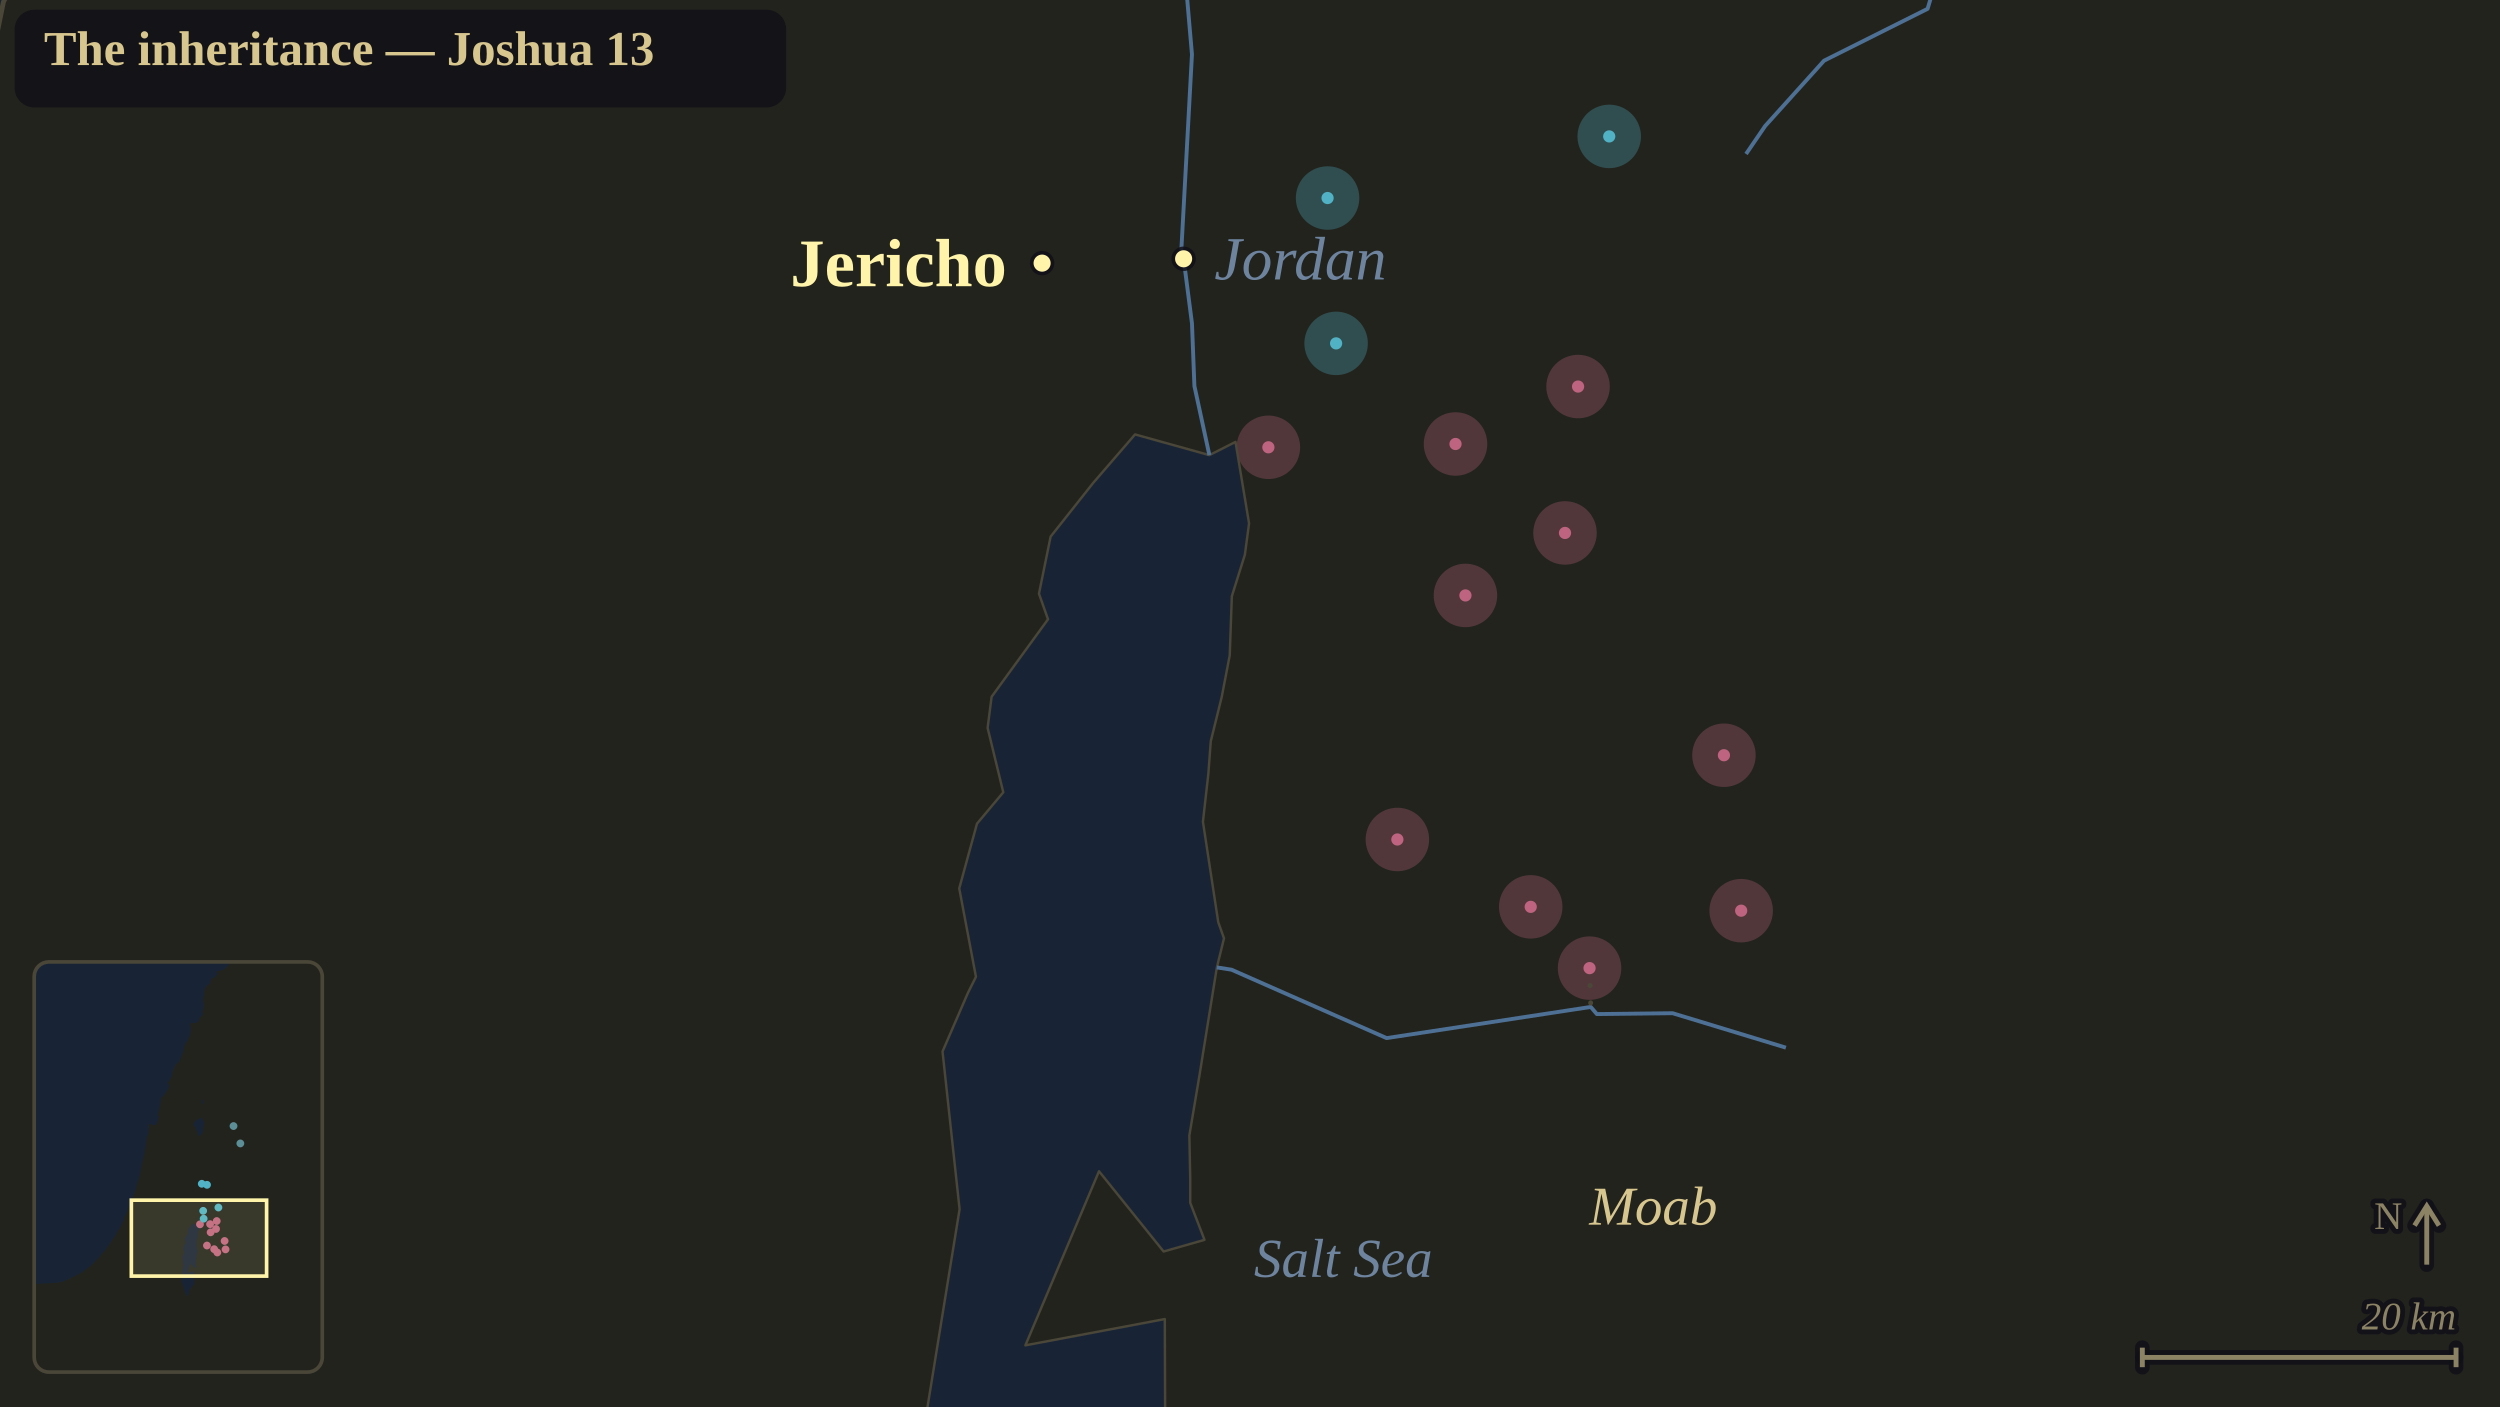
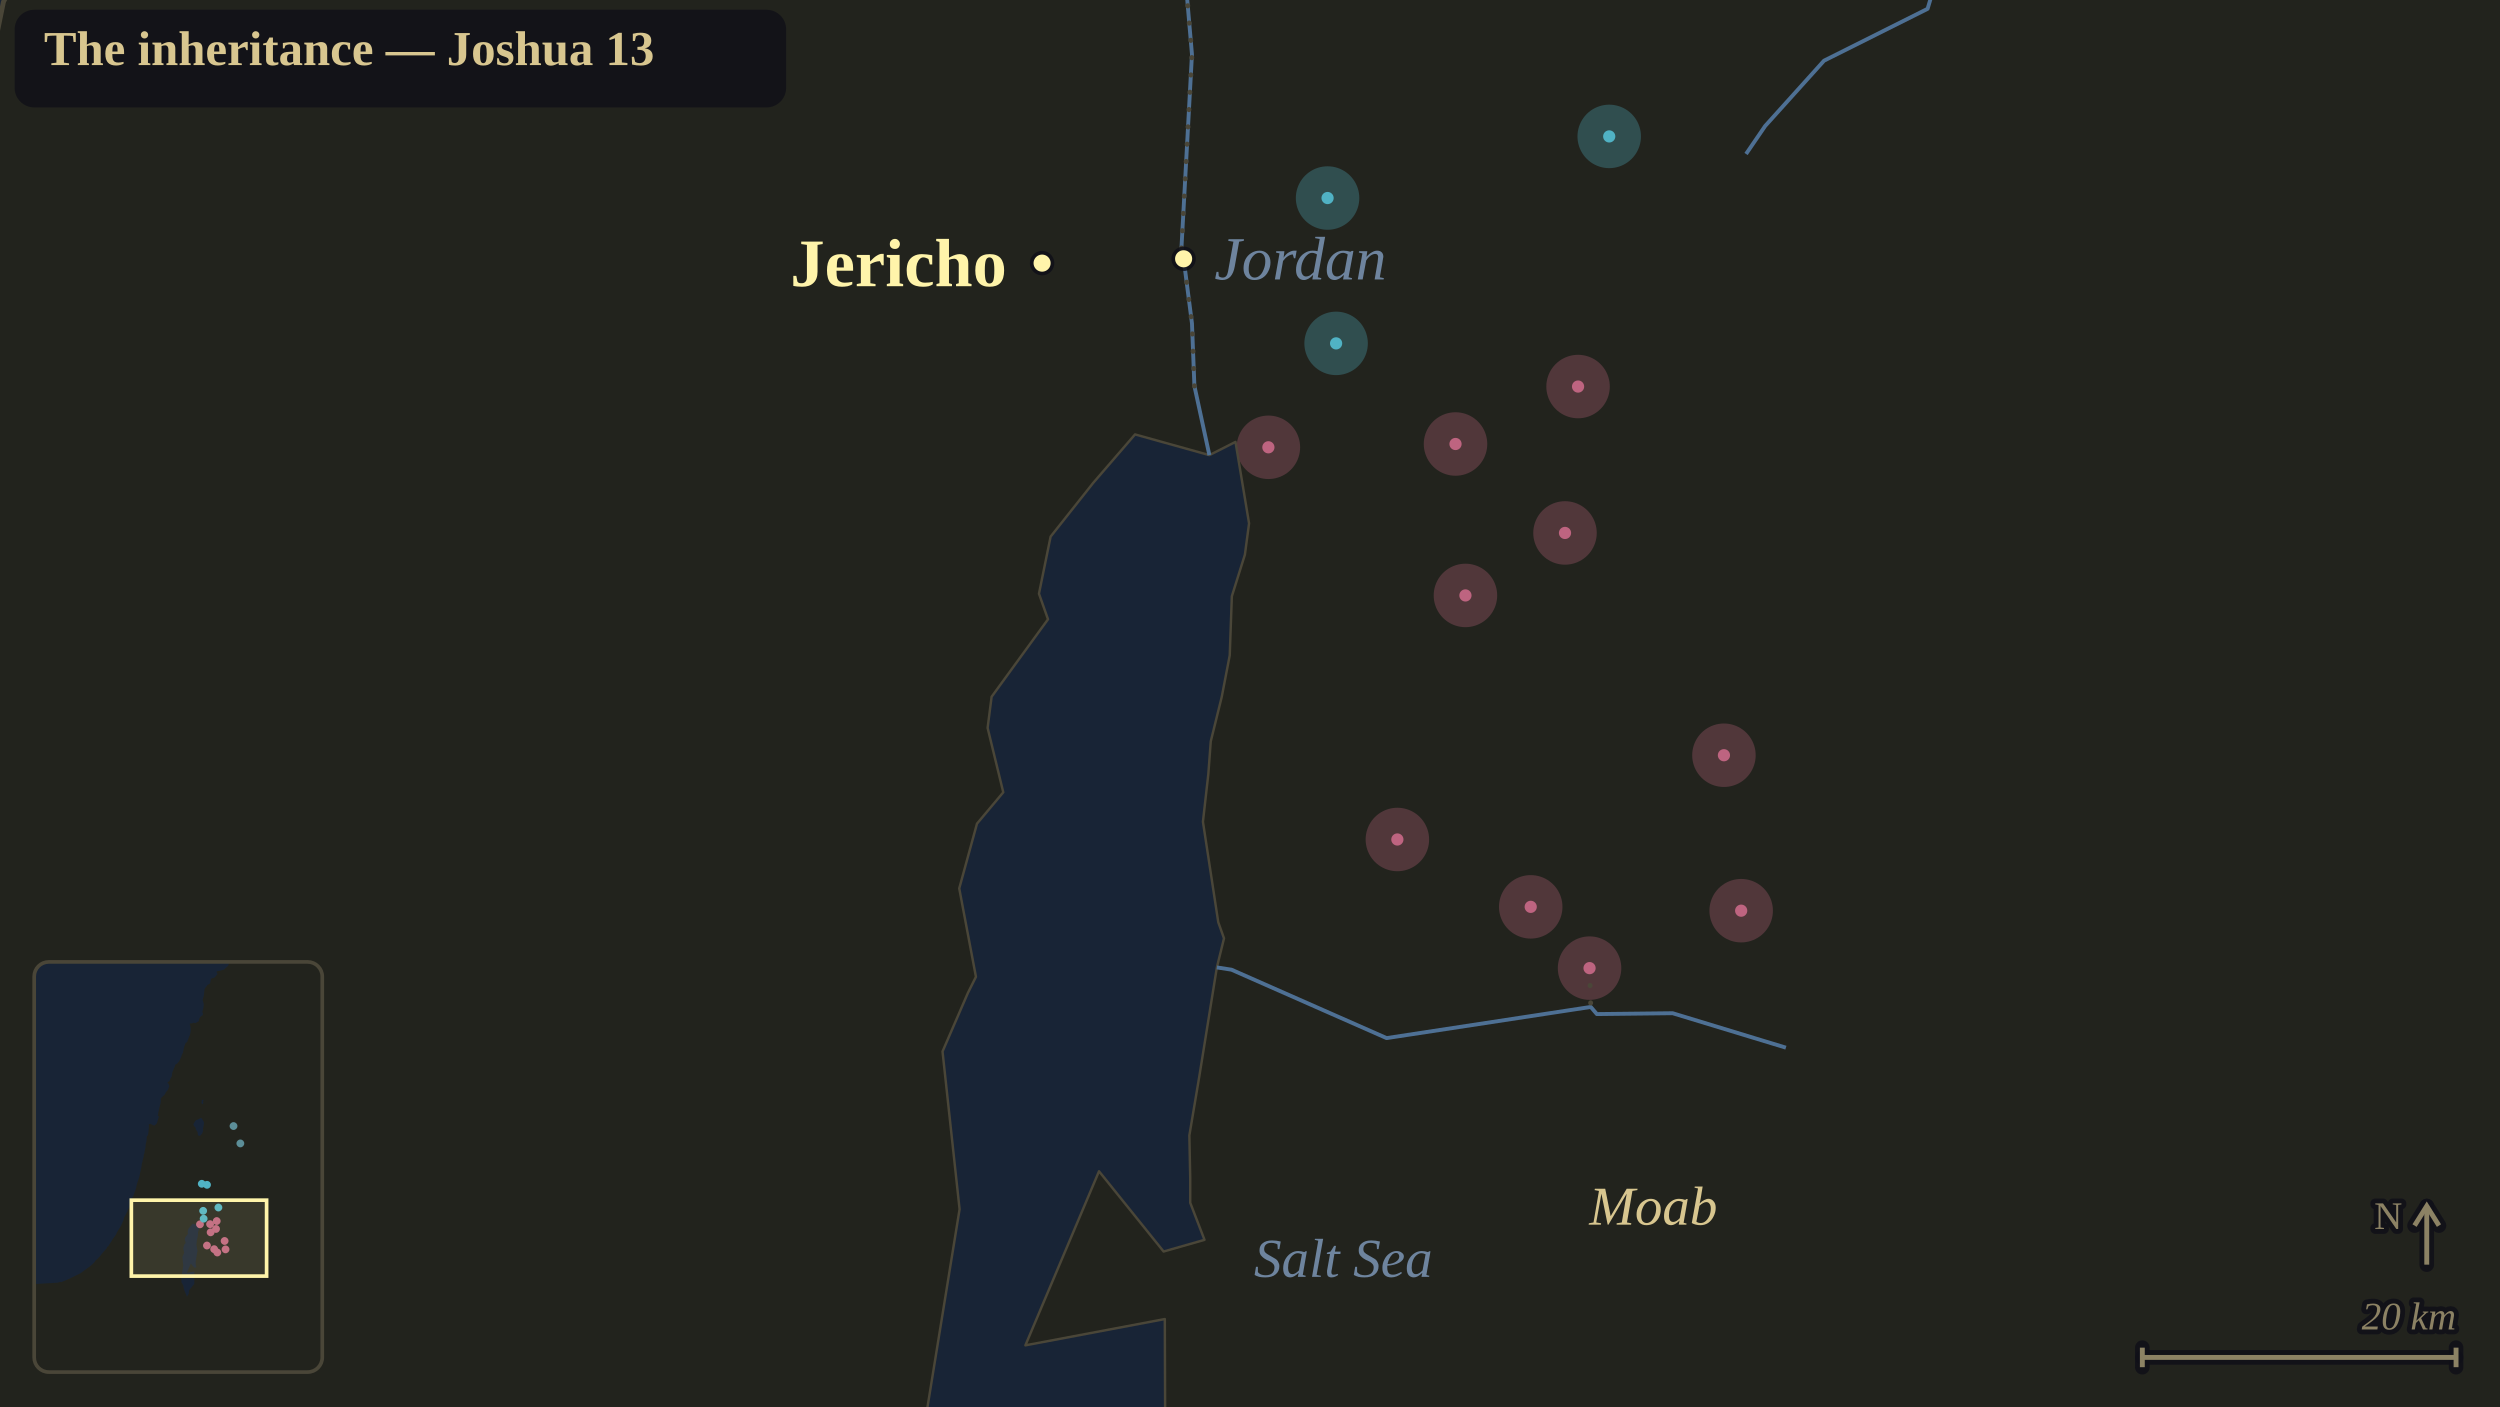
<svg xmlns="http://www.w3.org/2000/svg" viewBox="0 0 1024 576" width="1024" height="576" font-family="Georgia, 'Times New Roman', serif">
  <rect width="1024" height="576" fill="rgb(16,16,24)" />
  <g transform="translate(-594.46 -1730.55)">
    <g transform="scale(7.13)">
      <rect x="-211.32" y="-250" width="693.11" height="915" fill="rgb(24,36,54)" />
      <polygon points="132.45,-212.6 133.3,-210.7 134.4,-209 137.61,-211.1 139.47,-211.8 144.54,-212.3 152.91,-211.5 154.51,-213.5 158.06,-218.5 161.61,-223.5 164.57,-227.6 161.02,-228.4 159.42,-229.9 163.47,-231.6 166.26,-231.6 172.52,-231.5 173.87,-232.8 178.86,-237.2 183.17,-241.9 184.52,-243.1 187.31,-246.2 189.34,-247 193.48,-247.1 195.51,-246.7 199.06,-244.7 201.43,-241.7 203.79,-239.5 204.38,-238 206.24,-230.3 207.09,-223.6 207.93,-221 207.85,-218.3 205.57,-214.4 204.05,-214.7 202.86,-213.8 201.43,-212 199.65,-211.5 198.13,-210.3 193.56,-205.7 189.85,-202.9 186.13,-201.7 180.55,-196.2 175.65,-191.5 171.67,-186.8 172.43,-184 175.56,-179.1 179.96,-172.3 183.17,-167.3 184.18,-165.6 187.06,-159.5 186.21,-155.5 184.61,-149.4 182.07,-145.5 177.5,-141.2 175.48,-140.3 174.46,-140.8 173.36,-140.4 176.24,-133.6 176.66,-131.3 174.63,-125.9 171.33,-122.9 171.67,-118.7 171.25,-115.7 169.14,-114.4 166.35,-113.7 166.6,-112.9 167.78,-112.7 168.29,-111.8 168.12,-110.8 169.31,-110 170.32,-108.7 170.66,-107.4 170.32,-106.4 167.78,-105.1 169.22,-104.4 173.28,-104.4 177.76,-102.1 182.58,-96.6 183.17,-92.8 183.17,-91 183.51,-85.6 183.76,-81.3 184.27,-79.5 184.69,-73.2 183.76,-72.2 183.17,-69.9 181.9,-62 181.22,-59 179.87,-53.9 180.21,-48.9 179.7,-46.3 179.96,-43.7 181.14,-39 181.14,-36.8 181.56,-34.4 182.41,-32 184.44,-26.7 186.89,-21.3 187.9,-18.8 188.24,-16 187.82,-11 186.21,-6.3 181.56,-2.1 176.91,-0.9 175.73,-0.7 173.7,-0.1 174.88,2.6 171.76,6.2 167.95,7.5 166.94,12.5 164.15,14.2 161.11,18.3 161.02,19.5 160.52,23.9 160.26,25.7 159.08,30 159.92,33 160.26,35 159.84,38.7 158.66,43.1 159.25,43.7 159.42,45.7 158.74,46.5 156.71,47.9 156.04,49.2 155.36,50 155.27,51.7 154.68,52.8 151.47,54.6 149.44,54.2 147.67,55 146.57,54.9 145.64,55.1 145.3,55.7 145.64,56.3 145.98,57.3 146.31,58.8 146.4,62.6 145.81,66.4 143.69,71.7 142.68,74.5 140.82,76.1 139.38,80.2 138.12,86.1 136.93,88.5 136.09,91.3 133.89,95.5 131.78,97.8 130,98.8 129.66,100.2 126.87,106.9 126.28,111.1 124.59,114.2 124.17,115.6 122.82,117 121.97,117.4 121.8,118.3 122.9,119 123.66,121.8 122.31,125.2 119.86,128.5 118.76,130.6 115.21,133.9 114.45,135.7 114.6,136.2 114.65,137.39 114.25,140.19 113.22,144.05 112.61,147.04 112.06,149.08 111.82,151.23 111.28,153.07 111.55,153.06 112.61,154 110.52,160.92 109.98,161.69 108.69,162.73 107.86,163.56 106.04,162.99 103.71,161.59 102.49,161.96 101.88,162.51 102,164.39 101.52,170.31 101.24,172.63 100.65,174.15 100.07,174.47 99.6,175.64 99.62,178 99.25,180.81 98.59,183.26 98.47,186.11 97.37,191.04 97.23,192.89 96.29,194.77 96.6,195.93 95.81,198.57 95.35,200.39 95.04,202.14 94.34,204.75 94.27,205.42 94.09,207.03 93.87,208.14 93.03,211.94 91.77,218.19 90.93,220.64 89.33,225.48 88.78,227.64 88.57,229.08 87.72,231.94 86.71,234.61 86.49,235.22 86.15,235.95 85.75,237.54 85.46,238.47 84.48,239.64 84.29,241.36 83.57,242.83 83.05,245.38 80.92,250.81 80.37,251.97 79.73,252.72 79.37,254.26 76.15,260.26 75.34,261.97 75.3,263.47 74.22,265.53 73.72,266.97 71.78,270.89 68.13,276.79 67.29,278.81 65.65,281.31 63.77,283.72 59.34,290.9 58.78,291.78 57.57,292.48 57.32,293.66 52.89,298.58 49.92,302.42 48.86,303.47 47.82,304.58 45.27,306.88 44.05,308.67 42.99,309.75 40.57,312.11 39.79,312.67 29.34,320.36 16.1,326.83 8.76,329.81 7.36,329.6 7.02,329.92 4.78,330.43 -8.65,331.21 -22.07,332 -28.25,327.56 -47.36,323.17 -55.09,322.5 -61.31,326.56 -82.65,330.8 -103.98,335.03 -122.28,317.69 -130.08,318 -141.35,309.37 -152.2,300.33 -161.05,292.31 -161.39,292.5 -167.52,298.31 -188.2,300.88 -206.93,292.89 -295.84,292.89 -295.84,765 566.33,765 566.33,-350 132.45,-350" fill="rgb(34,35,29)" />
      <polygon points="157.36,155.38 158,155.67 160.23,159.36 160.41,159.83 160.48,160.89 160.18,163.06 159.99,164.06 159.7,165.97 159.4,166.44 159.61,168.47 159.42,169.33 159.21,170.19 158.22,172.53 157.83,172.69 156.36,174.37 155.46,174.36 154.11,173.84 154,173.2 153.89,172.67 153.84,171.58 153.72,170.83 153.11,169.22 152.24,168.33 151.89,167.47 151.57,166.34 151.49,165.64 151,164.92 150.08,164.36 149.45,162.86 149.24,162.5 149.37,161.67 149.85,161.06 150.05,160.57 151.21,158.5 152.17,157.81 154.26,156.89 155.27,156.31 155.93,156.06" fill="rgb(24,36,54)" />
      <polygon points="158.84,140.94 158.06,139.91 157.73,139.11 158.23,136.25 160.35,136.11 159.38,137.97 159.82,139.47 159.75,139.87 159.06,140.47" fill="rgb(24,36,54)" />
      <polygon points="152.85,268.86 154.35,268.1 155.13,272.78 154.89,274.58 154.14,276.97 154.02,280.36 153.56,282.75 152.93,285.3 152.79,287.18 152.48,289.92 153.36,295.69 153.69,296.62 153.28,298.29 152.27,304.56 151.7,307.94 151.75,310.39 151.75,311.81 152.57,313.94 150.22,314.61 146.51,310 142.28,320 150.29,318.49 150.31,324.36 150.18,331.64 144.66,338.64 144.26,342.36 142.44,345.25 139.32,337.75 139.1,336.51 138.56,333.94 138.57,333.5 136.53,329.79 136.42,325 138.5,312.18 137.52,303.12 138.98,299.75 139.44,298.83 138.48,293.75 139.5,290.03 141.01,288.23 140.11,284.53 140.34,282.74 143.58,278.29 143.06,276.82 143.73,273.54 146.18,270.45 148.58,267.67" fill="rgb(24,36,54)" />
      <g stroke-width="3.647" stroke-linejoin="round" stroke-linecap="round">
        <path d="M174.69 298.33h0" stroke="rgb(190,100,128)" stroke-opacity="0.3" />
        <path d="M173.28 273.33h0" stroke="rgb(190,100,128)" stroke-opacity="0.3" />
        <path d="M174.03 264.92h0" stroke="rgb(190,100,128)" stroke-opacity="0.3" />
        <path d="M171.31 294.81h0" stroke="rgb(190,100,128)" stroke-opacity="0.3" />
        <path d="M167.56 276.92h0" stroke="rgb(190,100,128)" stroke-opacity="0.3" />
        <path d="M182.41 286.1h0" stroke="rgb(190,100,128)" stroke-opacity="0.3" />
        <path d="M183.4 295.03h0" stroke="rgb(190,100,128)" stroke-opacity="0.3" />
        <path d="M163.65 290.94h0" stroke="rgb(190,100,128)" stroke-opacity="0.3" />
        <path d="M166.99 268.22h0" stroke="rgb(190,100,128)" stroke-opacity="0.3" />
        <path d="M156.24 268.41h0" stroke="rgb(190,100,128)" stroke-opacity="0.3" />
        <path d="M175.82 250.55h0" stroke="rgb(80,178,196)" stroke-opacity="0.3" />
        <path d="M163.7 226.43h0" stroke="rgb(80,178,196)" stroke-opacity="0.3" />
        <path d="M160.13 262.44h0" stroke="rgb(80,178,196)" stroke-opacity="0.3" />
        <path d="M159.64 254.09h0" stroke="rgb(80,178,196)" stroke-opacity="0.3" />
        <path d="M158.17 225.34h0" stroke="rgb(80,178,196)" stroke-opacity="0.3" />
        <path d="M191.87 164h0" stroke="rgb(92,142,152)" stroke-opacity="0.3" />
        <path d="M199.15 182.47h0" stroke="rgb(92,142,152)" stroke-opacity="0.3" />
      </g>
      <g stroke-width="0.140" stroke-linejoin="round">
        <polygon points="157.36,155.38 158,155.67 160.23,159.36 160.41,159.83 160.48,160.89 160.18,163.06 159.99,164.06 159.7,165.97 159.4,166.44 159.61,168.47 159.42,169.33 159.21,170.19 158.22,172.53 157.83,172.69 156.36,174.37 155.46,174.36 154.11,173.84 154,173.2 153.89,172.67 153.84,171.58 153.72,170.83 153.11,169.22 152.24,168.33 151.89,167.47 151.57,166.34 151.49,165.64 151,164.92 150.08,164.36 149.45,162.86 149.24,162.5 149.37,161.67 149.85,161.06 150.05,160.57 151.21,158.5 152.17,157.81 154.26,156.89 155.27,156.31 155.93,156.06" fill="none" stroke="rgb(74,70,56)" />
        <polygon points="158.84,140.94 158.06,139.91 157.73,139.11 158.23,136.25 160.35,136.11 159.38,137.97 159.82,139.47 159.75,139.87 159.06,140.47" fill="none" stroke="rgb(74,70,56)" />
        <polygon points="152.85,268.86 154.35,268.1 155.13,272.78 154.89,274.58 154.14,276.97 154.02,280.36 153.56,282.75 152.93,285.3 152.79,287.18 152.48,289.92 153.36,295.69 153.69,296.62 153.28,298.29 152.27,304.56 151.7,307.94 151.75,310.39 151.75,311.81 152.57,313.94 150.22,314.61 146.51,310 142.28,320 150.29,318.49 150.31,324.36 150.18,331.64 144.66,338.64 144.26,342.36 142.44,345.25 139.32,337.75 139.1,336.51 138.56,333.94 138.57,333.5 136.53,329.79 136.42,325 138.5,312.18 137.52,303.12 138.98,299.75 139.44,298.83 138.48,293.75 139.5,290.03 141.01,288.23 140.11,284.53 140.34,282.74 143.58,278.29 143.06,276.82 143.73,273.54 146.18,270.45 148.58,267.67" fill="none" stroke="rgb(74,70,56)" />
      </g>
      <g stroke-width="0.281" stroke-linejoin="round">
        <polyline points="132.45,-212.6 133.3,-210.7 134.4,-209 137.61,-211.1 139.47,-211.8 144.54,-212.3 152.91,-211.5 154.51,-213.5 158.06,-218.5 161.61,-223.5 164.57,-227.6 161.02,-228.4 159.42,-229.9 163.47,-231.6 166.26,-231.6 172.52,-231.5 173.87,-232.8 178.86,-237.2 183.17,-241.9 184.52,-243.1 187.31,-246.2 189.34,-247 193.48,-247.1 195.51,-246.7 199.06,-244.7 201.43,-241.7 203.79,-239.5 204.38,-238 206.24,-230.3 207.09,-223.6 207.93,-221 207.85,-218.3 205.57,-214.4 204.05,-214.7 202.86,-213.8 201.43,-212 199.65,-211.5 198.13,-210.3 193.56,-205.7 189.85,-202.9 186.13,-201.7 180.55,-196.2 175.65,-191.5 171.67,-186.8 172.43,-184 175.56,-179.1 179.96,-172.3 183.17,-167.3 184.18,-165.6 187.06,-159.5 186.21,-155.5 184.61,-149.4 182.07,-145.5 177.5,-141.2 175.48,-140.3 174.46,-140.8 173.36,-140.4 176.24,-133.6 176.66,-131.3 174.63,-125.9 171.33,-122.9 171.67,-118.7 171.25,-115.7 169.14,-114.4 166.35,-113.7 166.6,-112.9 167.78,-112.7 168.29,-111.8 168.12,-110.8 169.31,-110 170.32,-108.7 170.66,-107.4 170.32,-106.4 167.78,-105.1 169.22,-104.4 173.28,-104.4 177.76,-102.1 182.58,-96.6 183.17,-92.8 183.17,-91 183.51,-85.6 183.76,-81.3 184.27,-79.5 184.69,-73.2 183.76,-72.2 183.17,-69.9 181.9,-62 181.22,-59 179.87,-53.9 180.21,-48.9 179.7,-46.3 179.96,-43.7 181.14,-39 181.14,-36.8 181.56,-34.4 182.41,-32 184.44,-26.7 186.89,-21.3 187.9,-18.8 188.24,-16 187.82,-11 186.21,-6.3 181.56,-2.1 176.91,-0.9 175.73,-0.7 173.7,-0.1 174.88,2.6 171.76,6.2 167.95,7.5 166.94,12.5 164.15,14.2 161.11,18.3 161.02,19.5 160.52,23.9 160.26,25.7 159.08,30 159.92,33 160.26,35 159.84,38.7 158.66,43.1 159.25,43.7 159.42,45.7 158.74,46.5 156.71,47.9 156.04,49.2 155.36,50 155.27,51.7 154.68,52.8 151.47,54.6 149.44,54.2 147.67,55 146.57,54.9 145.64,55.1 145.3,55.7 145.64,56.3 145.98,57.3 146.31,58.8 146.4,62.6 145.81,66.4 143.69,71.7 142.68,74.5 140.82,76.1 139.38,80.2 138.12,86.1 136.93,88.5 136.09,91.3 133.89,95.5 131.78,97.8 130,98.8 129.66,100.2 126.87,106.9 126.28,111.1 124.59,114.2 124.17,115.6 122.82,117 121.97,117.4 121.8,118.3 122.9,119 123.66,121.8 122.31,125.2 119.86,128.5 118.76,130.6 115.21,133.9 114.45,135.7 114.6,136.2 114.65,137.39 114.25,140.19 113.22,144.05 112.61,147.04 112.06,149.08 111.82,151.23 111.28,153.07 111.55,153.06 112.61,154 110.52,160.92 109.98,161.69 108.69,162.73 107.86,163.56 106.04,162.99 103.71,161.59 102.49,161.96 101.88,162.51 102,164.39 101.52,170.31 101.24,172.63 100.65,174.15 100.07,174.47 99.6,175.64 99.62,178 99.25,180.81 98.59,183.26 98.47,186.11 97.37,191.04 97.23,192.89 96.29,194.77 96.6,195.93 95.81,198.57 95.35,200.39 95.04,202.14 94.34,204.75 94.27,205.42 94.09,207.03 93.87,208.14 93.03,211.94 91.77,218.19 90.93,220.64 89.33,225.48 88.78,227.64 88.57,229.08 87.72,231.94 86.71,234.61 86.49,235.22 86.15,235.95 85.75,237.54 85.46,238.47 84.48,239.64 84.29,241.36 83.57,242.83 83.05,245.38 80.92,250.81 80.37,251.97 79.73,252.72 79.37,254.26 76.15,260.26 75.34,261.97 75.3,263.47 74.22,265.53 73.72,266.97 71.78,270.89 68.13,276.79 67.29,278.81 65.65,281.31 63.77,283.72 59.34,290.9 58.78,291.78 57.57,292.48 57.32,293.66 52.89,298.58 49.92,302.42 48.86,303.47 47.82,304.58 45.27,306.88 44.05,308.67 42.99,309.75 40.57,312.11 39.79,312.67 29.34,320.36 16.1,326.83 8.76,329.81 7.36,329.6 7.02,329.92 4.78,330.43 -8.65,331.21 -22.07,332 -28.25,327.56 -47.36,323.17 -55.09,322.5 -61.31,326.56 -82.65,330.8 -103.98,335.03 -122.28,317.69 -130.08,318 -141.35,309.37 -152.2,300.33 -161.05,292.31 -161.39,292.5 -167.52,298.31 -188.2,300.88 -206.93,292.89" fill="none" stroke="rgb(74,70,56)" />
      </g>
      <g stroke-width="0.224" stroke-linejoin="round">
        <polyline points="163.79,103.59 162.53,104.14 159.87,112.99 158.36,117.73 158.45,121.18 158.44,122.48 158,126.33" fill="none" stroke="rgb(78,112,148)" />
        <polyline points="160.77,120.1 159.64,122 158.57,125.41 158,126.33" fill="none" stroke="rgb(78,112,148)" />
        <polyline points="164.36,120.16 163.3,120.9 159.81,123.36 159.16,125.13 158.57,125.41" fill="none" stroke="rgb(78,112,148)" />
        <polyline points="158,126.33 157.85,126.67 157.19,127.78 157.15,134.67 158.84,140.94 158.77,142.78 158.77,143.97 158.86,149.19 158.27,151.82 158.55,152.8 157.49,154.85 157.36,155.38" fill="none" stroke="rgb(78,112,148)" />
        <polyline points="154.11,173.84 153.25,174.77 153.14,176.11 153.36,180.22 153.39,182.53 154.26,185.94 153.31,188.33 154.31,195.31 153.68,200.89 152.74,203.59 152.5,206.11 151.98,208.53 152.9,209.97 152.94,213.03 153.14,217.64 153.15,219.84 153.16,225.84 151.56,233.47 150.89,234.74 151.85,245.84 151.24,257.06 151.37,257.58 151.85,261.29 151.99,264.89 152.85,268.86" fill="none" stroke="rgb(78,112,148)" />
        <polyline points="179.31,171.58 177.76,172.03 176.71,172.49 172.26,170.69 169.1,170.83 164.25,174.1 161.9,176.6 160.32,177.06 153.36,180.22" fill="none" stroke="rgb(78,112,148)" />
        <polyline points="183.68,251.56 184.78,249.95 188.16,246.2 194.11,243.22 196.17,236.26 196.57,231.93 190.94,224.61 181.29,222.46 178.76,223.44 173.13,225.96 163.69,226.44 160.52,225.52 154.81,230.79 151.56,233.47" fill="none" stroke="rgb(78,112,148)" />
        <polyline points="185.97,302.9 179.46,300.92 175.11,300.97 174.76,300.56 163.03,302.35 154.12,298.42 153.28,298.29" fill="none" stroke="rgb(78,112,148)" />
        <polyline points="182.14,359.5 179.26,356.07 174.38,351.86 171.51,350.59 169.65,349.43 165.96,347.73 163.37,347.97 159.77,346.81 157.5,344.94 144.66,338.64" fill="none" stroke="rgb(78,112,148)" />
        <polyline points="131.37,197.17 126.79,186.67 119.9,179.63 114.93,176.47 113.92,172.51 112.64,170.48 110.66,166.33 107.86,163.56" fill="none" stroke="rgb(78,112,148)" />
        <polyline points="99.47,234.56 98.54,233.81 98.14,232.27 97.09,232.61 94.67,233.44 89.48,235.36 88.9,235.03 88.23,235.2 86.71,234.61" fill="none" stroke="rgb(78,112,148)" />
        <polyline points="32.94,362.22 31.06,361.19 22.82,356 12.75,347.11 4.78,330.43" fill="none" stroke="rgb(78,112,148)" />
      </g>
      <g stroke-width="0.281" stroke-dasharray="0.014,0.982" stroke-linejoin="round" stroke-linecap="round">
        <polyline points="174.69,298.33 174.76,300.56" fill="none" stroke="rgb(74,70,56)" />
-         <polyline points="151.56,233.47 154.11,173.84" fill="none" stroke="rgb(74,70,56)" />
+         <polyline points="151.99,264.89 151.85,261.29 151.37,257.58 151.24,257.06 151.85,245.84 150.89,234.74 151.56,233.47" fill="none" stroke="rgb(74,70,56)" />
+         <polyline points="151.56,233.47 153.16,225.84 153.15,219.84 153.14,217.64 152.94,213.03 152.9,209.97 151.98,208.53 152.5,206.11 152.74,203.59 153.68,200.89 154.31,195.31 153.31,188.33 154.26,185.94 153.39,182.53 153.36,180.22 153.14,176.11 153.25,174.77 154.11,173.84" fill="none" stroke="rgb(74,70,56)" />
      </g>
      <g stroke-width="0.701" stroke-linejoin="round" stroke-linecap="round">
        <path d="M174.69 298.33h0" stroke="rgb(190,100,128)" />
        <path d="M173.28 273.33h0" stroke="rgb(190,100,128)" />
        <path d="M174.03 264.92h0" stroke="rgb(190,100,128)" />
        <path d="M171.31 294.81h0" stroke="rgb(190,100,128)" />
        <path d="M167.56 276.92h0" stroke="rgb(190,100,128)" />
        <path d="M182.41 286.1h0" stroke="rgb(190,100,128)" />
        <path d="M183.4 295.03h0" stroke="rgb(190,100,128)" />
        <path d="M163.65 290.94h0" stroke="rgb(190,100,128)" />
        <path d="M166.99 268.22h0" stroke="rgb(190,100,128)" />
        <path d="M156.24 268.41h0" stroke="rgb(190,100,128)" />
        <path d="M175.82 250.55h0" stroke="rgb(80,178,196)" />
        <path d="M163.7 226.43h0" stroke="rgb(80,178,196)" />
        <path d="M160.13 262.44h0" stroke="rgb(80,178,196)" />
        <path d="M159.64 254.09h0" stroke="rgb(80,178,196)" />
        <path d="M158.17 225.34h0" stroke="rgb(80,178,196)" />
        <path d="M191.87 164h0" stroke="rgb(92,142,152)" />
        <path d="M199.15 182.47h0" stroke="rgb(92,142,152)" />
      </g>
      <g stroke-width="1.403" stroke-linecap="round">
        <path d="M151.37 257.58h0" stroke="rgb(16,16,24)" stroke-opacity="0.85">
          <animate attributeName="opacity" values="1;0" begin="0.00s" dur="0.45s" fill="freeze" calcMode="spline" keyTimes="0;1" keySplines="0.42 0 0.58 1" />
        </path>
        <path d="M143.24 257.83h0" stroke="rgb(16,16,24)" stroke-opacity="0.85">
          <animate attributeName="opacity" values="1;0" begin="0.00s" dur="0.45s" fill="freeze" calcMode="spline" keyTimes="0;1" keySplines="0.42 0 0.58 1" />
        </path>
      </g>
      <g stroke-width="0.982" stroke-linecap="round">
        <path d="M151.37 257.58h0" stroke="rgb(255,244,170)">
          <animate attributeName="opacity" values="1;0" begin="0.00s" dur="0.45s" fill="freeze" calcMode="spline" keyTimes="0;1" keySplines="0.42 0 0.58 1" />
        </path>
        <path d="M143.24 257.83h0" stroke="rgb(255,244,170)">
          <animate attributeName="opacity" values="1;0" begin="0.00s" dur="0.45s" fill="freeze" calcMode="spline" keyTimes="0;1" keySplines="0.42 0 0.58 1" />
        </path>
      </g>
      <g font-size="3.156">
        <text x="178.35" y="312" text-anchor="middle" dominant-baseline="central" fill="rgb(216,198,143)" font-style="italic">Moab<animate attributeName="opacity" values="1;0" begin="0.00s" dur="0.45s" fill="freeze" calcMode="spline" keyTimes="0;1" keySplines="0.42 0 0.58 1" />
        </text>
      </g>
      <g font-size="3.534">
        <text x="151.37" y="257.58" dx="0.500em" text-anchor="start" dominant-baseline="central" fill="rgb(110,132,158)" font-style="italic">Jordan<animate attributeName="opacity" values="1;0" begin="0.00s" dur="0.45s" fill="freeze" calcMode="spline" keyTimes="0;1" keySplines="0.42 0 0.58 1" />
        </text>
      </g>
      <g font-size="3.927">
        <text x="143.24" y="257.83" dx="-0.517em" text-anchor="end" dominant-baseline="central" fill="rgb(255,244,170)" font-weight="bold">Jericho<animate attributeName="opacity" values="1;0" begin="0.00s" dur="0.45s" fill="freeze" calcMode="spline" keyTimes="0;1" keySplines="0.42 0 0.58 1" />
        </text>
      </g>
      <g font-size="3.156">
        <text x="153.84" y="315" dx="0.500em" text-anchor="start" dominant-baseline="central" fill="rgb(110,132,158)" font-style="italic">Salt Sea</text>
      </g>
    </g>
  </g>
  <rect x="6" y="4" width="316" height="40" rx="8" fill="rgb(16,16,24)" fill-opacity="0.82" />
  <text x="18" y="14" font-size="20" font-weight="bold" fill="rgb(216,198,143)" dominant-baseline="text-before-edge">The inheritance — Joshua 13</text>
  <g stroke="rgb(16,16,24)" stroke-opacity="0.85" stroke-linecap="round" stroke-linejoin="round" stroke-width="6" fill="none">
    <line x1="994" y1="518" x2="994" y2="494" />
    <polyline points="989,502 994,494 999,502" />
    <line x1="877.5" y1="556" x2="1006" y2="556" />
    <line x1="1006" y1="552" x2="1006" y2="560" />
    <g transform="translate(877.5 0)">
      <line x1="0" y1="552" x2="0" y2="560" />
    </g>
  </g>
  <g stroke="rgb(140,130,100)" stroke-width="2" fill="none">
    <line x1="994" y1="518" x2="994" y2="494" />
    <polyline points="989,502 994,494 999,502" />
    <line x1="877.5" y1="556" x2="1006" y2="556" />
    <line x1="1006" y1="552" x2="1006" y2="560" />
    <g transform="translate(877.5 0)">
      <line x1="0" y1="552" x2="0" y2="560" />
    </g>
  </g>
  <text x="984" y="498" font-size="16" fill="rgb(140,130,100)" stroke="rgb(16,16,24)" stroke-opacity="0.85" stroke-width="4" stroke-linejoin="round" paint-order="stroke" text-anchor="end" dominant-baseline="central">N</text>
  <text x="1006" y="548" font-size="16" fill="rgb(140,130,100)" stroke="rgb(16,16,24)" stroke-opacity="0.85" stroke-width="4" stroke-linejoin="round" paint-order="stroke" font-style="italic" text-anchor="end" dominant-baseline="text-after-edge">20 km</text>
  <g opacity="1.00">
    <defs>
      <clipPath id="insetclip">
        <rect x="14" y="394" width="118" height="168" rx="6" />
      </clipPath>
    </defs>
    <g clip-path="url(#insetclip)">
      <rect x="14" y="394" width="118" height="168" fill="rgb(24,36,54)" />
      <polygon points="72.74,316.03 73.07,316.77 73.49,317.42 74.73,316.61 75.44,316.34 77.4,316.15 80.63,316.46 81.24,315.69 82.61,313.76 83.98,311.83 85.12,310.25 83.75,309.94 83.13,309.36 84.7,308.71 85.77,308.71 88.19,308.75 88.71,308.25 90.63,306.55 92.29,304.74 92.81,304.27 93.89,303.08 94.67,302.77 96.27,302.73 97.05,302.89 98.42,303.66 99.33,304.81 100.24,305.66 100.47,306.24 101.19,309.21 101.51,311.79 101.84,312.8 101.81,313.84 100.93,315.34 100.34,315.22 99.89,315.57 99.33,316.27 98.65,316.46 98.06,316.92 96.3,318.69 94.87,319.77 93.43,320.24 91.28,322.36 89.39,324.17 87.86,325.98 88.15,327.06 89.36,328.95 91.05,331.57 92.29,333.5 92.68,334.15 93.79,336.51 93.47,338.05 92.85,340.4 91.87,341.9 90.11,343.56 89.33,343.91 88.94,343.72 88.51,343.87 89.62,346.49 89.78,347.38 89,349.46 87.73,350.62 87.86,352.24 87.7,353.39 86.88,353.89 85.81,354.16 85.91,354.47 86.36,354.55 86.56,354.9 86.49,355.28 86.95,355.59 87.34,356.09 87.47,356.59 87.34,356.98 86.36,357.48 86.92,357.75 88.48,357.75 90.21,358.64 92.06,360.76 92.29,362.22 92.29,362.92 92.42,365 92.52,366.66 92.72,367.35 92.88,369.78 92.52,370.16 92.29,371.05 91.8,374.1 91.54,375.25 91.02,377.22 91.15,379.15 90.96,380.15 91.05,381.15 91.51,382.96 91.51,383.81 91.67,384.74 92,385.66 92.78,387.71 93.73,389.79 94.12,390.75 94.25,391.83 94.08,393.76 93.47,395.57 91.67,397.19 89.88,397.65 89.42,397.73 88.64,397.96 89.1,399 87.89,400.39 86.43,400.89 86.04,402.82 84.96,403.47 83.79,405.06 83.75,405.52 83.56,407.21 83.46,407.91 83,409.57 83.33,410.72 83.46,411.49 83.3,412.92 82.84,414.62 83.07,414.85 83.13,415.62 82.87,415.93 82.09,416.47 81.83,416.97 81.57,417.28 81.54,417.93 81.31,418.36 80.07,419.05 79.29,418.9 78.61,419.2 78.18,419.17 77.82,419.24 77.69,419.47 77.82,419.71 77.95,420.09 78.08,420.67 78.12,422.13 77.89,423.6 77.07,425.64 76.68,426.72 75.97,427.34 75.41,428.92 74.92,431.2 74.47,432.12 74.14,433.2 73.29,434.82 72.48,435.71 71.79,436.09 71.66,436.63 70.59,439.21 70.36,440.83 69.71,442.03 69.55,442.57 69.02,443.11 68.7,443.26 68.63,443.61 69.06,443.88 69.35,444.96 68.83,446.27 67.88,447.54 67.46,448.35 66.09,449.62 65.8,450.32 65.86,450.51 65.88,450.97 65.72,452.05 65.33,453.54 65.09,454.69 64.88,455.48 64.78,456.31 64.58,457.01 64.68,457.01 65.09,457.37 64.28,460.04 64.07,460.34 63.58,460.74 63.26,461.06 62.56,460.84 61.66,460.3 61.19,460.44 60.95,460.65 61,461.38 60.82,463.66 60.7,464.56 60.48,465.14 60.25,465.27 60.07,465.72 60.08,466.63 59.94,467.71 59.68,468.65 59.64,469.75 59.22,471.65 59.16,472.37 58.8,473.09 58.92,473.54 58.61,474.56 58.44,475.26 58.32,475.93 58.05,476.94 58.02,477.2 57.95,477.82 57.87,478.25 57.54,479.71 57.05,482.12 56.73,483.07 56.11,484.93 55.9,485.76 55.82,486.32 55.49,487.42 55.1,488.45 55.02,488.69 54.89,488.97 54.73,489.58 54.62,489.94 54.24,490.39 54.17,491.05 53.89,491.62 53.69,492.6 52.87,494.7 52.66,495.15 52.41,495.43 52.27,496.03 51.03,498.34 50.72,499 50.7,499.58 50.29,500.37 50.1,500.93 49.35,502.44 47.94,504.71 47.62,505.49 46.98,506.46 46.26,507.39 44.55,510.15 44.34,510.49 43.87,510.76 43.77,511.22 42.06,513.12 40.92,514.6 40.51,515 40.11,515.43 39.13,516.32 38.66,517.01 38.25,517.42 37.32,518.33 37.02,518.55 32.98,521.51 27.88,524.01 25.05,525.16 24.51,525.07 24.38,525.2 23.51,525.39 18.34,525.7 13.16,526 10.78,524.29 3.41,522.6 0.44,522.34 -1.96,523.9 -10.19,525.54 -18.42,527.17 -25.47,520.48 -28.48,520.6 -32.82,517.28 -37.01,513.79 -40.42,510.7 -40.55,510.77 -42.91,513.01 -50.88,514 -58.11,510.92 -92.39,510.92 -92.39,692.94 240.02,692.94 240.02,263.06 72.74,263.06" fill="rgb(34,35,29)" />
      <polygon points="82.34,457.91 82.59,458.02 83.45,459.44 83.52,459.62 83.55,460.03 83.43,460.87 83.36,461.25 83.25,461.99 83.13,462.17 83.21,462.95 83.14,463.28 83.06,463.62 82.67,464.52 82.52,464.58 81.96,465.23 81.61,465.22 81.09,465.02 81.05,464.78 81,464.57 80.98,464.15 80.94,463.86 80.7,463.24 80.37,462.9 80.23,462.57 80.11,462.13 80.08,461.86 79.89,461.58 79.54,461.37 79.29,460.79 79.21,460.65 79.26,460.33 79.45,460.1 79.52,459.91 79.97,459.11 80.34,458.84 81.15,458.49 81.53,458.26 81.79,458.17" fill="rgb(24,36,54)" />
      <polygon points="82.91,452.34 82.61,451.94 82.49,451.63 82.68,450.53 83.49,450.48 83.12,451.19 83.29,451.77 83.26,451.93 83,452.16" fill="rgb(24,36,54)" />
      <polygon points="80.6,501.66 81.18,501.36 81.48,503.17 81.39,503.86 81.1,504.78 81.06,506.09 80.88,507.01 80.64,508 80.58,508.72 80.46,509.78 80.8,512 80.93,512.36 80.77,513 80.38,515.42 80.16,516.72 80.18,517.67 80.18,518.22 80.5,519.04 79.59,519.3 78.16,517.52 76.53,521.37 79.62,520.79 79.63,523.05 79.57,525.86 77.45,528.56 77.29,529.99 76.59,531.11 75.39,528.22 75.3,527.74 75.09,526.75 75.1,526.58 74.31,525.15 74.27,523.3 75.07,518.36 74.69,514.87 75.26,513.57 75.43,513.21 75.06,511.25 75.46,509.82 76.04,509.12 75.69,507.7 75.78,507.01 77.03,505.29 76.83,504.73 77.09,503.46 78.03,502.27 78.96,501.2" fill="rgb(24,36,54)" />
      <circle cx="89.02" cy="513.02" r="1.6" fill="rgb(190,100,128)" />
      <circle cx="88.48" cy="503.38" r="1.6" fill="rgb(190,100,128)" />
      <circle cx="88.77" cy="500.14" r="1.6" fill="rgb(190,100,128)" />
      <circle cx="87.72" cy="511.66" r="1.6" fill="rgb(190,100,128)" />
      <circle cx="86.27" cy="504.76" r="1.6" fill="rgb(190,100,128)" />
      <circle cx="92" cy="508.3" r="1.6" fill="rgb(190,100,128)" />
      <circle cx="92.38" cy="511.75" r="1.6" fill="rgb(190,100,128)" />
      <circle cx="84.77" cy="510.17" r="1.6" fill="rgb(190,100,128)" />
      <circle cx="86.05" cy="501.41" r="1.6" fill="rgb(190,100,128)" />
      <circle cx="81.91" cy="501.48" r="1.6" fill="rgb(190,100,128)" />
      <circle cx="89.46" cy="494.6" r="1.6" fill="rgb(80,178,196)" />
      <circle cx="84.79" cy="485.3" r="1.6" fill="rgb(80,178,196)" />
      <circle cx="83.41" cy="499.18" r="1.6" fill="rgb(80,178,196)" />
      <circle cx="83.22" cy="495.96" r="1.6" fill="rgb(80,178,196)" />
      <circle cx="82.65" cy="484.88" r="1.6" fill="rgb(80,178,196)" />
      <circle cx="95.65" cy="461.23" r="1.6" fill="rgb(92,142,152)" />
      <circle cx="98.45" cy="468.35" r="1.6" fill="rgb(92,142,152)" />
      <rect x="53.8" y="491.6" width="55.4" height="31.1" fill="rgb(255,244,170)" fill-opacity="0.10" stroke="rgb(255,244,170)" stroke-width="1.5" />
    </g>
    <rect x="14" y="394" width="118" height="168" rx="6" fill="none" stroke="rgb(74,70,56)" stroke-width="1.5" />
  </g>
</svg>
